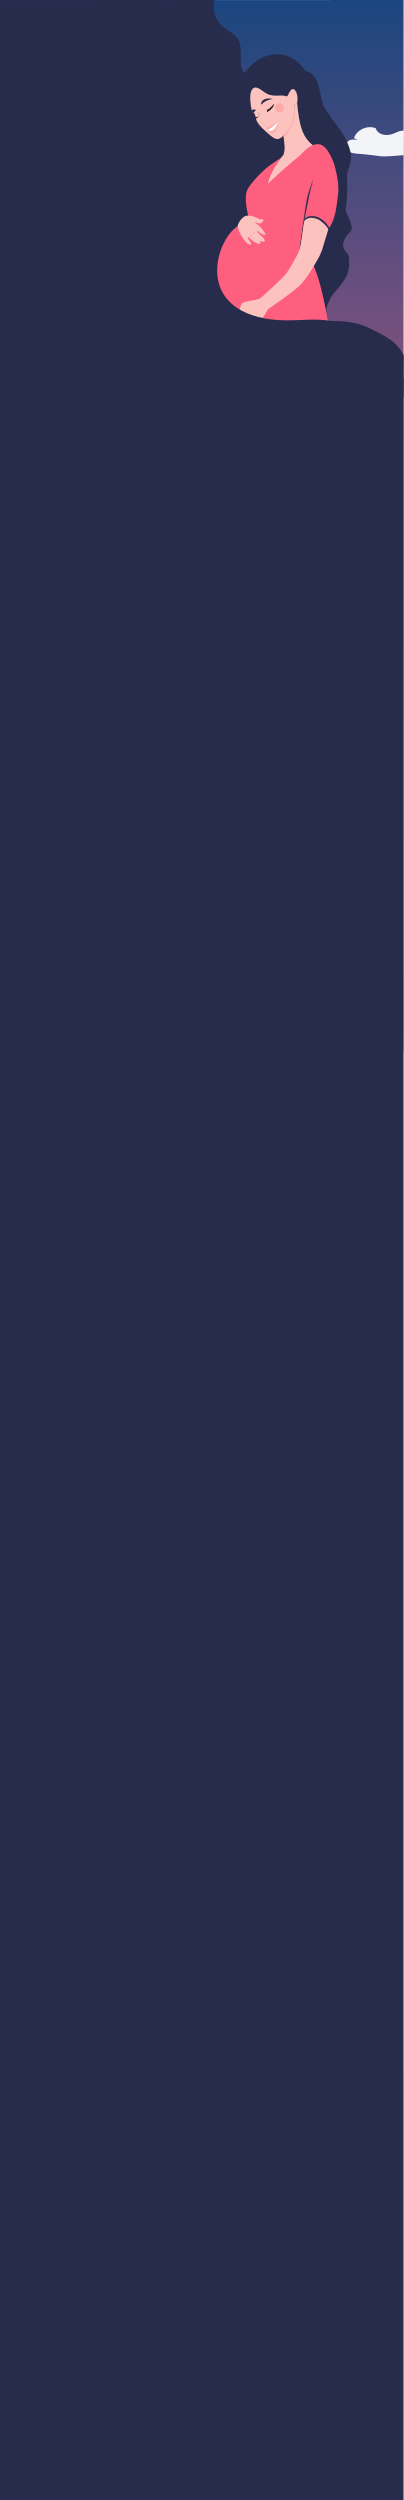
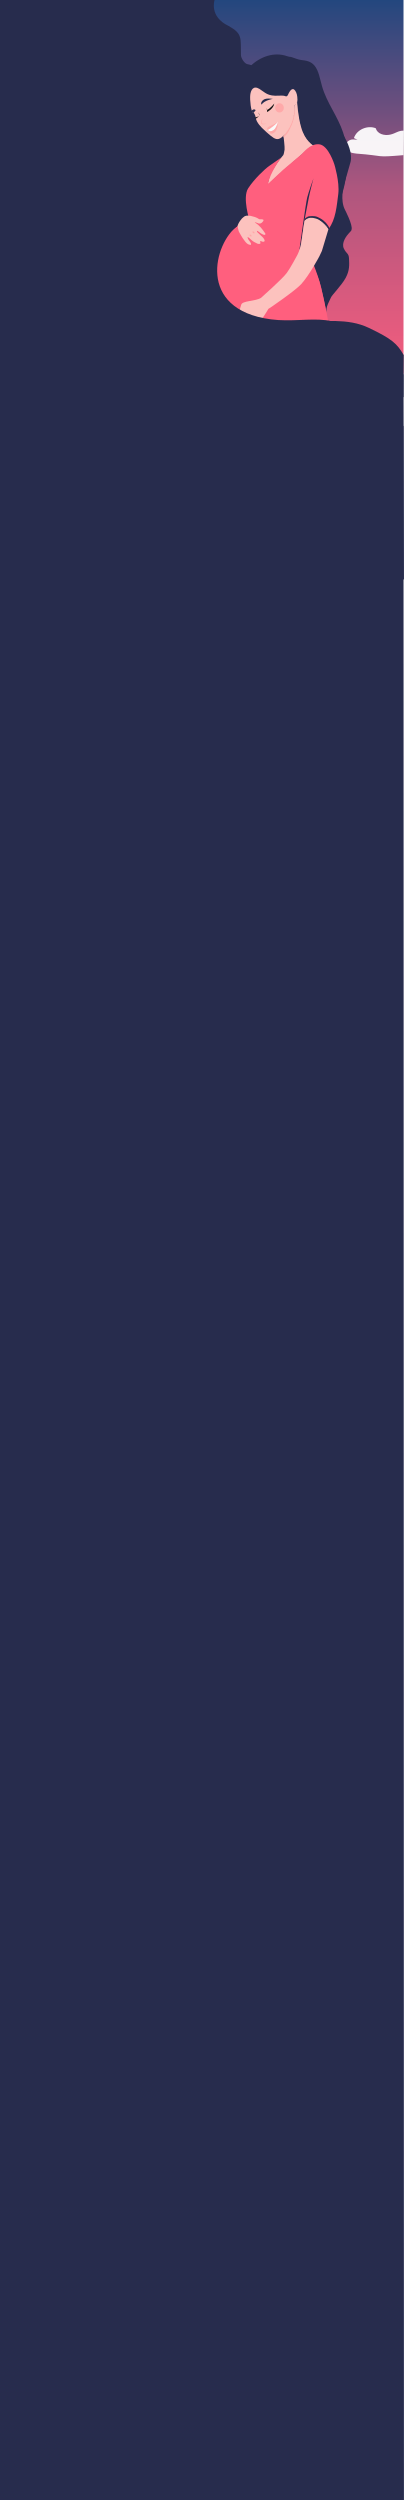
- <svg xmlns="http://www.w3.org/2000/svg" viewBox="0 0 364.79 2257.68">
+ <svg xmlns="http://www.w3.org/2000/svg" version="1.1" viewBox="0 0 364.8 2257.7">
  <defs>
    <style>
-       .cls-1 {
+       .st0 {
        fill: #efefef;
        mix-blend-mode: screen;
      }

-       .cls-1, .cls-2 {
+       .st0, .st1 {
        isolation: isolate;
      }

-       .cls-3 {
+       .st2 {
        fill: #272c4d;
      }

-       .cls-4 {
+       .st3 {
        fill: #ffa9a9;
      }

-       .cls-5 {
+       .st4 {
        fill: #fcc2be;
      }

-       .cls-6 {
+       .st5 {
        fill: #141414;
      }

-       .cls-7 {
+       .st6 {
        fill: #f9f9f9;
      }

-       .cls-8 {
+       .st7 {
        fill: url(#Sfumatura_senza_nome);
      }

-       .cls-9 {
+       .st8 {
        fill: #ff5f7e;
      }
    </style>
-     <linearGradient id="Sfumatura_senza_nome" data-name="Sfumatura senza nome" x1="182.22" y1="5598.02" x2="182.22" y2="6548.02" gradientTransform="translate(0 6548.04) scale(1 -1)" gradientUnits="userSpaceOnUse">
+     <linearGradient id="Sfumatura_senza_nome" data-name="Sfumatura senza nome" x1="182.2" y1="-5130.6" x2="182.2" y2="-5468" gradientTransform="translate(0 5468)" gradientUnits="userSpaceOnUse">
      <stop offset="0" stop-color="#ff5f7e" />
-       <stop offset=".09" stop-color="#f45d7e" />
-       <stop offset=".25" stop-color="#d95a7e" />
-       <stop offset=".45" stop-color="#ad567e" />
+       <stop offset="0" stop-color="#f45d7e" />
+       <stop offset=".2" stop-color="#d95a7e" />
+       <stop offset=".5" stop-color="#ad567e" />
      <stop offset=".7" stop-color="#704f7e" />
-       <stop offset=".97" stop-color="#23477e" />
+       <stop offset="1" stop-color="#23477e" />
      <stop offset="1" stop-color="#1a467f" />
    </linearGradient>
  </defs>
-   <g class="cls-2">
-     <g id="Livello_2" data-name="Livello 2">
-       <g id="Livello_1-2" data-name="Livello 1">
-         <polygon class="cls-8" points="0 .07 364.44 .02 364.44 950.02 0 950.02 0 .07" />
-         <path class="cls-1" d="M142.49,64.4c1.45,5.3,7.93,6.9,13,5.8s9.86-3.9,15.03-3.76,10.72,5.43,8.73,10.53c5.54-8.07,18.92-7.41,23.74,1.18,5.21-1.85,11.03-1.66,16.13.52,1.48.63,3.1,1.75,3.11,3.45,0,2.31-2.73,3.24-4.88,3.48-30.64,3.42-61.54,4.01-92.27,1.75-4.13-.3-9.4-1.76-9.83-6.17-.32-3.26,2.63-6.03,5.66-6.49,1.65-.25,3.72.16,5.25.18-1.11-.33-2.24-1.09-3.32-1.54,2.6-7.92,12.46-11.88,19.66-8.94h0Z" />
-         <path class="cls-1" d="M364.79,117.99c-5.16-.15-7.41,2.5-12.47,3.6s-11.55-.49-13-5.8c-7.19-2.93-17.07,1.02-19.66,8.94,1.07.45,2.2,1.22,3.32,1.54-1.53-.02-3.6-.44-5.25-.18-3.03.47-5.98,3.24-5.66,6.49.43,4.41,5.69,5.86,9.83,6.17,26.93,1.98,15.79,3.73,42.69,1.35" />
-         <polygon class="cls-3" points="364.42 340.76 0 337.68 0 817.77 0 2257.68 364.44 2257.68 364.42 340.76" />
-         <path class="cls-3" d="M222.03,271.66l8.31-14.61c8.45,24.32,18,27.66,29.56,31.03,3.45,1,7,1.63,10.57,1.79,22.25,1.01,43.09-3.08,62.6,6.2,21.24,10.11,25.58,14.44,31.53,24.61l-.2,37.77-23.88,10.82-44.43-12.11-44.38-9.5-1.31-35.81-28.39-40.19h.02Z" />
-         <g>
-           <g>
-             <path class="cls-3" d="M225.7,74.12c-.06.94,1.14,2.35,1.62,3.09.69,1.06,1.45,2.08,2.29,3.03,1.66,1.89,3.57,3.52,5.7,4.76,2.26,1.32,4.71,2.18,7.22,2.56,2.19.33,4.46.35,6.64-.1,3.16-.64,4.37-3.74,6.73-.21,1.75,2.61,2.22,6.19,2.69,9.28,2.37,15.43,3.44,30.62-7.72,42.42-1.95,2.06-3.99,3.07-5.41,5.64-1.79,3.23-3.13,6.38-3.96,10.04-.9,3.91-1.59,7.99-3.59,11.4-2.93,4.97-11.7,6.5-8.91,14.46.85,2.41,3.04,4.44,5.51,4.5-3.45-2.16,1.75-6.48,3.7-7.37,1.97-.9,4.13-1.34,5.95-2.54,4.57-3.01,5.75-9.87,7.58-14.81,2.4-6.5,3.51-12.28,8.43-17.41,5.32-5.55,15.44-11.74,21.67-4.67,2.72,3.09,4.06,7.47,4.99,11.77.91,4.18,1.8,8.72,1.86,13.05.06,4.03-1.18,7.49-1.3,11.55-.03.88.22,2.06.97,2.07.37,0,.68-.31.94-.61,5.59-6.39,8.21-15.61,9.2-24.69.39-3.56.56-7.18.03-10.71-.52-3.53-1.78-6.99-3.93-9.53-.74-.87-1.67-1.7-2.07-2.87-.35-1.03-.05-1.69.05-2.7.22-2.44-1.39-5.02-2.43-7.04-2.46-4.77-5.5-9.23-7.11-14.55-2.68-8.87-.9-18.77-2.61-27.96-2.57-13.79-13.39-24.51-25.33-26.59s-24.39,3.9-32.6,14.25c-2.73,3.44-5.08,7.42-6.21,11.93-.86,3.41-.96,7.12-.04,10.54.23.86.53,1.67.88,2.48.29.66.35,1.4.69,2.02.93,1.68,3.36,2.69,5.01,1.7,1.75-1.06,3.75-2.06,5.21-3.57.58-.6,1.12-1.36,1.09-2.22-.03-.98-.75-1.71-1.05-2.6-.3-.92-.55-1.89-.82-2.82-.67-2.27-1.18-4.6-1.54-6.95h-.02v-.02h0Z" />
-             <path class="cls-3" d="M329.3,928.75s-60.44-607.6-55.47-621.13c8.31-22.62,18.87-42.29,24.41-66.83.18-.81.36-1.62.56-2.46,3.47-14.92,9.58-27.93,12.41-43.39,3.28-17.98,3.58-37.6-1.28-54.79-4.92-17.45-14.77-31.32-19.11-49.1-1.87-7.65-2.86-16.32-6.94-21.83-3.35-4.53-7.48-5.15-11.8-5.7-3.18-.41-5.66-2.04-8.69-3.08-6.72-2.31-13.64,5.11-15.43,14.61-1.1,5.84-.43,12.14-1.44,18.01-9.36,24.28,2.55-19.75-23.28-25.24-2.49-.53-5.65-6.2-5.73-9.34-.42-17.95,1.77-22.52-11.21-30.94-17.71-10.08-12.53-27.54-12.53-27.54l-41.66.04-20.67-.02h-25.3S0,.07,0,.07v949.95L317.54,425.35h0l11.75,503.42v-.02h.01Z" />
-             <path class="cls-5" d="M269.62,99.19c.25,2.9,1.27,9.38,1.87,12.05.56,2.47,2.66,8.67,3.99,11.2,1.34,2.55,5.34,7.21,7.68,9.03,0,0-2.33.49-4.83,2.91-2.47,2.37-35.68,30.52-36.88,33.35-1.2,2.83,2.84-11.35,2.84-11.35,0,0,6.33-10.09,8.68-12.93,1.41-1.7,2.54-3.07,2.83-3.42.05-.06.07-.13.11-.2.55-.92.82-3.09,1.1-4.83.31-1.95-1.02-12.52-.96-12.35.02.06,5.77-7.65,7.81-13.44,1.62-4.6,2.47-8.2,2.04-13.77,0,0,2.74-3.41,2.55-6.88l1.17,10.61h0v.02h0Z" />
-             <path class="cls-3" d="M230.62,103.75s-8.5-1.12-10.02-12.44c-1.51-11.32,1.28-17.41,4.55-22.18,3.28-4.76,11.39-15.04,23.4-16.3,11.54-1.21,14.28.8,20.38,6.11.62.54,2.35,2.76,2.84,3.44,1.25,1.75,2.35,4,2.93,8.46l25.78,37.48s19.65,22.37,16.12,37.83c0,0-5.54,19.41-5.96,20.76-.42,1.35-3.45,13.75.93,22.37,0,0,7.17,13.63,5.95,17.94-.33,1.16-.24,1.02-2.42,3.27s-6.97,8.72-4.62,13.75,4.45,4.04,4.7,9.26c.25,5.21.67,10.34-3.03,17.25-3.69,6.92-12.76,15.82-13.52,18.06-.75,2.25-4.77,8.18-3.93,13.57,0,0-4.16-23.07-7.43-31.42-1.55-3.94-11.64-27.99-11.31-35s6.21-29.65,7.2-34.51c3.19-15.72,23.77-14.92,18.09-32.44-2.71-8.34-7.31-19.68-18.09-17.84-6.62,1.13,0,0,0,0,0,0-7.79-3.8-11.35-16.76-2.59-9.4-3.78-21.58-3.51-26.79.06-1.22-.22-3.05-1.55-4.81-1.23-1.61-4.1-3.36-6.22,3.65-.26.87-1.16,1.52-2,1.42-3.33-.41-4.37-1.76-12.97-.57-4.95.68-11.62-6.43-11.62-6.43,0,0-5.46-4.75-6.81,2.92-1.52,8.66.85,15.06,2.58,17.44s.93,2.51.93,2.51h-.02Z" />
-             <path class="cls-9" d="M225.39,199.24s-6.71-20.7-1.34-29.15c5.37-8.45,15.37-17.79,19.06-20.31s10.9-7.58,10.9-7.58c0,0-10.56,13.98-11.95,23.67-1.39,9.7,0,0,0,0,0,0,11.36-10.72,13.41-12.48s15.21-12.88,16.57-14.03,7.6-9.9,15.99-9.09,13.84,18.32,13.84,18.32c0,0,4.8,15.65,3.46,26.52-1.35,10.88-2.27,23.19-8.73,31.54s0,0,0,0c0,0-1.42-3.34-5.83-6.7-4.41-3.36-8.96-3.4-10.46-3.27s-4.28.53-5.62,3.05c-1.35,2.52,0,0,0,0l1.23,15.57s-8.85-4.39-12.01-5.59c-3.16-1.19-10.52-3.93-14.04-5.09-3.53-1.16-15.17-4.44-18.68-5.13-3.52-.69-5.78-.28-5.78-.28h0l-.02.03Z" />
-             <path class="cls-9" d="M208.07,299.55c.34-3.32-2.35-16.17-4.2-17.16-6.56-20.19-8.5-23.52-9.53-30.46-.58-6.26-1.77-10.12,1.37-22.87,1.07-4.34,3.4-8.12,5.75-11.85,3.42-5.42,7.35-8.66,14.17-14.09,9.49-7.55,8.4-7.82,8.4-7.82l19.31,4.76,29.73,6.47s3.5,16.55,4.45,19.23c.96,2.68,9.04,20.23,12.29,34.14,3.26,13.91,7.52,33.89,7.36,39.1l-89.09.54h-.01Z" />
-             <path class="cls-3" d="M270.4,225.4s5.83-42.34,6.97-46.92c1.13-4.58,5.7-17.53,5.7-17.53,0,0-3.5,13.48-4.25,17.39s-4.13,21.4-4.13,21.4l-3.49,24.56-.8,1.09h0Z" />
-             <path class="cls-4" d="M255.99,122.51c.94-1.25,2.19-2.77,2.5-3.31s.94-1.62,1.55-2.56,1.39-3.03,1.45-3.33,1.58-3.57,2.05-4.89.63-1.69,1.39-3.74.71-7.85,1-9.21c0,0,.74,5.26.24,7.9-.43,2.26-.99,4.84-1.61,6.61-.59,1.67-1.72,4.27-2.65,6.25-.8,1.71-1.49,2.9-2.66,4.58-.62.9-2.06,2.35-2.38,2.71-.1.12-.66.71-.66.71l-.22-1.72h0Z" />
-             <path class="cls-5" d="M265.9,95.47s1.1,3.82-1.49,12.68c-1.13,3.86-4.15,10.11-7.81,13.75-3.65,3.64-5.85,4.7-9.5,2.54s-10.03-8.47-10.03-8.47c0,0-5.92-5.39-6.05-9.84,0,0-.93-4.27-2.35-4.48-1.89-.27-3.07-11.56-2.57-16.01s2.77-8.76,8.31-5.39,7.06,6.74,17.64,6.07c0,0,4.03-.41,5.92.54s2.72-2.48,3.06-3.02c.63-1.01,3.04-5.77,5.67-2.04,1.43,2.03,2.03,4.71,2.02,8.1,0,2.31-1.25,4.16-2.83,5.58h0Z" />
-             <path class="cls-4" d="M242.12,117.25c-.14.04-.29,0-.41-.09-.25-.18-.68-.94-.34-1.52.49-.86,1.21-1.15,1.8-1.46s4.08-2,4.55-2.25,3.24-1.87,3.4-1.92c0,0-1.52,1.58-1.99,2.01-.52.47-1.11.96-1.66,1.4-.5.4-2.19,1.89-2.77,2.22-.43.25-1.67,1.37-2.59,1.61h.01Z" />
-             <path class="cls-7" d="M242.12,117.25s.42,1.21,1.93,1.3,3.29-1.25,3.71-1.64c1.11-1.04,2.13-2.45,3.36-6.9,0,0-1.54,1.61-2.17,2.15s-5.14,4.42-6.83,5.09h0Z" />
-             <path class="cls-4" d="M251.11,110.02c-.12.46-.64,2.23-1.18,3.46-.24.54-.75,1.55-1.12,2.07s-.84,1.25-1.31,1.65-1.73,1.12-3.04,1.36c-.61.11-1.06-.12-1.06-.12,0,0-.01.66.14,1.05s.43.84,1.04,1.04,1.56,0,2.04-.24c.64-.34,1.56-.95,2.22-1.72.62-.72,1.02-1.65,1.21-2.18.15-.43.5-1.32.59-1.76.18-.88.31-2.07.4-2.93.07-.74.09-1.66.09-1.66" />
-             <ellipse class="cls-4" cx="252.38" cy="97.4" rx="3.88" ry="4.16" />
-             <path class="cls-3" d="M236.26,94.38c-.28-.21-.46-.55-.46-.92,0-1,.66-2.11,1.11-2.46.51-.4,1.43-1.57,3.95-1.93s5.58.22,5.58.22c0,0-8.02,1.3-10.08,5.17l-.1-.08h0Z" />
-             <path class="cls-3" d="M227.25,99.96s2.11-2.43,3.68-.46l-2.04,2.46-.87-.41-.78-1.6h.01Z" />
-             <path class="cls-6" d="M241.2,99.5v1.73s5.77-2.93,6.51-7.68c0,0-3.72,4.56-6.25,5.57-.15.06-.26.21-.26.39h0Z" />
-             <path class="cls-6" d="M240.15,97.35s.72,2,1.07,2.02" />
-             <path class="cls-6" d="M233.37,101.37s1.05,1.91.9,3.17" />
-             <path class="cls-6" d="M229.59,106.5s1.03.61,1.91.43c0,0,2.1-1.57,2.44-1.98,0,0-3.11,1.3-4.34,1.55h-.01Z" />
-             <path class="cls-4" d="M237.11,107.15s-.71,1.66-.83,3.17c-.01.17.01.35.07.51.15.39.58.88,1.4.93,1.17.07,2.92-.12,2.92-.12,0,0-1.96.57-2.81.57,0,0-2.1.25-2.01-1.84,0,0,.18-1.96,1.25-3.21h.01,0Z" />
-             <path class="cls-5" d="M288.42,231.47s-8.81,16.69-16.33,24.99c-5.21,5.75-28.32,21.72-29.84,22.53,0,0-6.78,12.68-11.7,14.34s-11.24-1.11-11.24-1.11c-2.06-2.7-4.02-4.27-4.33-6.44s1.73-6.56,2.67-10.48c.94-3.93,12.88-3.08,17.88-6.27,0,0,18.97-16.78,23.23-22.37,2.96-3.87,9.5-16.15,9.5-16.15,0,0,2.91-4.87,3.96-13.45l2.53-17.35s-.78-.68,3.93-3.43c7.13-4.17,17.93,10.39,17.93,10.39,0,0-3.72,12.53-6.05,19.88" />
-             <path class="cls-3" d="M275.1,197.62s2.29-2.06,4.23-2.31,3.29-.27,5.17.07,2.9.98,4.85,1.99c1.95,1.01,4.11,3.09,5.02,4.03,1.05,1.09,2.85,3.77,2.91,4.35s-.87,1.47-.87,1.47c0,0-.25-2.01-1.8-3.52-1.55-1.5-2.94-2.87-4.77-4.13s-2.57-1.67-4.77-2.28-2.51-.62-4.41-.6c-1.64.02-3.23.64-4.28,1.41-.78.57-1.68,1.65-1.68,1.65l.41-2.13h-.01Z" />
-             <path class="cls-5" d="M218.29,197.47c.36-.36.74-.69,1.15-.99.56-.4,1.1-.97,1.71-1.27,1.78-.84,4.37-.46,6.2-.05,1.8.4,3.77,1,5.39,1.94.59.34.95.74,1.64.88.74.15,3.19-.21,3.57.62.35.77-1.19,2.33-1.71,2.69-.6.43-1.43.72-2.16.62-.56-.07-1.13-.42-1.69-.57-.53-.14-1.05-.34-1.57-.47-.87-.22-.59.17-.02.53,3.58,2.24,6.28,5.72,8.67,9.27.18.26.36.55.31.87-.05.34-.35.58-.67.64-.31.06-.64-.03-.94-.13-1.79-.59-3.28-1.81-4.81-2.9-.44-.32-1.62-1.17-1.24-.02.24.72,1.15,1.25,1.63,1.77,1.04,1.12,2.26,2.03,3.34,3.12.68.69,2.28,2.55,1.9,3.7-.34,1.01-2.09.64-2.74.28-.19-.11-.37-.25-.59-.31s-.47-.02-.59.17c-.11.16-.08.38-.04.57.08.32.21.62.24.95.12,1.28-2.09.9-2.79.57-2.01-.93-3.86-1.91-5.5-3.43-.28-.26-2.97-2.94-3.31-2.45-.27.4.69,1.98.9,2.35.41.74,3.01,3.38,2.03,4.35-.19.19-.5.16-.76.11-2.21-.45-3.34-1.74-4.72-3.5-1.39-1.76-2.64-3.64-3.74-5.61-.46-.82-.93-1.67-1.37-2.49-.57-1.07-.58-2.33-1.01-3.44-1.01-2.57.89-5.21,2.31-7.16.31-.42.64-.82,1-1.18h0l-.02-.03h0Z" />
-             <path class="cls-4" d="M228.09,209.92c.34.41,1.21,1.4,1.71.7.49-.68-.59-1.36-1.04-1.63-.56-.34-1.08.43-.67.93h0Z" />
-             <path class="cls-4" d="M225.42,212.74c.34.41,1.21,1.4,1.71.7.49-.68-.59-1.36-1.04-1.63-.56-.34-1.08.43-.67.93h0Z" />
-           </g>
-           <path class="cls-3" d="M214.29,204.18c-20.66,15.06-37.42,75.27,30.37,84.25,35.43,4.7,67.73-13.48,84.81,32.26l-135.84,16.76-31.48-71.31,17.02-72.97,35.13,11h-.01Z" />
-         </g>
+   <g class="st1">
+     <g id="Livello_1">
+       <g>
+         <polygon class="st7" points="0 0 364.4 0 364.4 337.5 0 337.5 0 0" />
+         <path class="st0" d="M142.5,64.4c1.4,5.3,7.9,6.9,13,5.8s9.9-3.9,15-3.8,10.7,5.4,8.7,10.5c5.5-8.1,18.9-7.4,23.7,1.2,5.2-1.8,11-1.7,16.1.5,1.5.6,3.1,1.8,3.1,3.4,0,2.3-2.7,3.2-4.9,3.5-30.6,3.4-61.5,4-92.3,1.8-4.1-.3-9.4-1.8-9.8-6.2-.3-3.3,2.6-6,5.7-6.5,1.7-.2,3.7.2,5.2.2-1.1-.3-2.2-1.1-3.3-1.5,2.6-7.9,12.5-11.9,19.7-8.9h0Z" />
+         <path class="st0" d="M364.8,118c-5.2-.2-7.4,2.5-12.5,3.6s-11.5-.5-13-5.8c-7.2-2.9-17.1,1-19.7,8.9,1.1.4,2.2,1.2,3.3,1.5-1.5,0-3.6-.4-5.2-.2-3,.5-6,3.2-5.7,6.5.4,4.4,5.7,5.9,9.8,6.2,26.9,2,15.8,3.7,42.7,1.4" />
+         <polygon class="st2" points="364.4 338 0 337.7 0 384.1 0 523.3 364.8 523.3 364.4 338" />
+         <path class="st2" d="M222,271.7l8.3-14.6c8.4,24.3,18,27.7,29.6,31,3.5,1,7,1.6,10.6,1.8,22.2,1,43.1-3.1,62.6,6.2,21.2,10.1,25.6,14.4,31.5,24.6l-.2,37.8-23.9,10.8-44.4-12.1-44.4-9.5-1.3-35.8-28.4-40.2h0Z" />
+         <path class="st2" d="M225.7,74.1c0,.9,1.1,2.3,1.6,3.1.7,1.1,1.4,2.1,2.3,3,1.7,1.9,3.6,3.5,5.7,4.8,2.3,1.3,4.7,2.2,7.2,2.6,2.2.3,4.5.3,6.6,0,3.2-.6,4.4-3.7,6.7-.2,1.7,2.6,2.2,6.2,2.7,9.3,2.4,15.4,3.4,30.6-7.7,42.4-1.9,2.1-4,3.1-5.4,5.6-1.8,3.2-3.1,6.4-4,10-.9,3.9-1.6,8-3.6,11.4-2.9,5-11.7,6.5-8.9,14.5.9,2.4,3,4.4,5.5,4.5-3.4-2.2,1.8-6.5,3.7-7.4,2-.9,4.1-1.3,5.9-2.5,4.6-3,5.8-9.9,7.6-14.8,2.4-6.5,3.5-12.3,8.4-17.4,5.3-5.6,15.4-11.7,21.7-4.7,2.7,3.1,4.1,7.5,5,11.8.9,4.2,1.8,8.7,1.9,13.1,0,4-1.2,7.5-1.3,11.6,0,.9.2,2.1,1,2.1.4,0,.7-.3.9-.6,5.6-6.4,8.2-15.6,9.2-24.7.4-3.6.6-7.2,0-10.7-.5-3.5-1.8-7-3.9-9.5-.7-.9-1.7-1.7-2.1-2.9-.4-1,0-1.7,0-2.7.2-2.4-1.4-5-2.4-7-2.5-4.8-5.5-9.2-7.1-14.6-2.7-8.9-.9-18.8-2.6-28-2.6-13.8-13.4-24.5-25.3-26.6s-24.4,3.9-32.6,14.2c-2.7,3.4-5.1,7.4-6.2,11.9-.9,3.4-1,7.1,0,10.5.2.9.5,1.7.9,2.5.3.7.4,1.4.7,2,.9,1.7,3.4,2.7,5,1.7,1.8-1.1,3.8-2.1,5.2-3.6.6-.6,1.1-1.4,1.1-2.2,0-1-.8-1.7-1.1-2.6-.3-.9-.6-1.9-.8-2.8-.7-2.3-1.2-4.6-1.5-6.9h0Z" />
+         <path class="st2" d="M273.8,263.1c8.3-19.3,18.9-36.2,24.4-57.2.2-.7.4-1.4.6-2.1,3.5-12.8,9.6-23.9,12.4-37.1,3.3-15.4,3.6-32.2-1.3-46.9-4.9-14.9-14.8-26.8-19.1-42-1.9-6.5-2.9-14-6.9-18.7-3.4-3.9-7.5-4.4-11.8-4.9-3.2-.4-5.7-1.7-8.7-2.6-6.7-2-13.6,4.4-15.4,12.5-1.1,5-.4,10.4-1.4,15.4-9.4,20.8,2.6-16.9-23.3-21.6-2.5-.5-5.6-5.3-5.7-8-.4-15.4,1.8-19.3-11.2-26.5C188.6,14.9,193.8,0,193.8,0h-41.7s-20.7,0-20.7,0H0v2257.7h364.8c0,0-.4-1872.7-.4-1872.7,0,0-95.6-110.3-90.6-121.9Z" />
+         <path class="st4" d="M269.6,99.2c.2,2.9,1.3,9.4,1.9,12.1.6,2.5,2.7,8.7,4,11.2,1.3,2.6,5.3,7.2,7.7,9,0,0-2.3.5-4.8,2.9-2.5,2.4-35.7,30.5-36.9,33.4-1.2,2.8,2.8-11.4,2.8-11.4,0,0,6.3-10.1,8.7-12.9,1.4-1.7,2.5-3.1,2.8-3.4,0,0,0-.1.1-.2.5-.9.8-3.1,1.1-4.8.3-1.9-1-12.5-1-12.3,0,0,5.8-7.7,7.8-13.4,1.6-4.6,2.5-8.2,2-13.8,0,0,2.7-3.4,2.5-6.9l1.2,10.6h0s0,0,0,0Z" />
+         <path class="st2" d="M230.6,103.8s-8.5-1.1-10-12.4c-1.5-11.3,1.3-17.4,4.6-22.2,3.3-4.8,11.4-15,23.4-16.3,11.5-1.2,14.3.8,20.4,6.1.6.5,2.4,2.8,2.8,3.4,1.2,1.8,2.4,4,2.9,8.5l25.8,37.5s19.6,22.4,16.1,37.8c0,0-5.5,19.4-6,20.8-.4,1.4-3.5,13.8.9,22.4,0,0,7.2,13.6,6,17.9-.3,1.2-.2,1-2.4,3.3s-7,8.7-4.6,13.8,4.5,4,4.7,9.3c.2,5.2.7,10.3-3,17.2-3.7,6.9-12.8,15.8-13.5,18.1-.8,2.2-4.8,8.2-3.9,13.6,0,0-4.2-23.1-7.4-31.4-1.5-3.9-11.6-28-11.3-35s6.2-29.6,7.2-34.5c3.2-15.7,23.8-14.9,18.1-32.4-2.7-8.3-7.3-19.7-18.1-17.8-6.6,1.1,0,0,0,0,0,0-7.8-3.8-11.4-16.8-2.6-9.4-3.8-21.6-3.5-26.8,0-1.2-.2-3.1-1.5-4.8-1.2-1.6-4.1-3.4-6.2,3.7-.3.9-1.2,1.5-2,1.4-3.3-.4-4.4-1.8-13-.6-4.9.7-11.6-6.4-11.6-6.4,0,0-5.5-4.8-6.8,2.9-1.5,8.7.9,15.1,2.6,17.4s.9,2.5.9,2.5h0Z" />
+         <path class="st8" d="M225.4,199.2s-6.7-20.7-1.3-29.1c5.4-8.4,15.4-17.8,19.1-20.3s10.9-7.6,10.9-7.6c0,0-10.6,14-11.9,23.7-1.4,9.7,0,0,0,0,0,0,11.4-10.7,13.4-12.5,2.1-1.8,15.2-12.9,16.6-14s7.6-9.9,16-9.1,13.8,18.3,13.8,18.3c0,0,4.8,15.6,3.5,26.5-1.4,10.9-2.3,23.2-8.7,31.5s0,0,0,0c0,0-1.4-3.3-5.8-6.7-4.4-3.4-9-3.4-10.5-3.3s-4.3.5-5.6,3.1c-1.4,2.5,0,0,0,0l1.2,15.6s-8.9-4.4-12-5.6c-3.2-1.2-10.5-3.9-14-5.1-3.5-1.2-15.2-4.4-18.7-5.1-3.5-.7-5.8-.3-5.8-.3h0s0,0,0,0Z" />
+         <path class="st8" d="M208.1,299.5c.3-3.3-2.4-16.2-4.2-17.2-6.6-20.2-8.5-23.5-9.5-30.5-.6-6.3-1.8-10.1,1.4-22.9,1.1-4.3,3.4-8.1,5.8-11.9,3.4-5.4,7.4-8.7,14.2-14.1,9.5-7.6,8.4-7.8,8.4-7.8l19.3,4.8,29.7,6.5s3.5,16.6,4.5,19.2c1,2.7,9,20.2,12.3,34.1,3.3,13.9,7.5,33.9,7.4,39.1l-89.1.5h0Z" />
+         <path class="st2" d="M270.4,225.4s5.8-42.3,7-46.9c1.1-4.6,5.7-17.5,5.7-17.5,0,0-3.5,13.5-4.2,17.4s-4.1,21.4-4.1,21.4l-3.5,24.6-.8,1.1h0Z" />
+         <path class="st3" d="M256,122.5c.9-1.2,2.2-2.8,2.5-3.3s.9-1.6,1.5-2.6,1.4-3,1.5-3.3,1.6-3.6,2-4.9.6-1.7,1.4-3.7.7-7.8,1-9.2c0,0,.7,5.3.2,7.9-.4,2.3-1,4.8-1.6,6.6-.6,1.7-1.7,4.3-2.6,6.2-.8,1.7-1.5,2.9-2.7,4.6-.6.9-2.1,2.3-2.4,2.7-.1.1-.7.7-.7.7l-.2-1.7h0Z" />
+         <path class="st4" d="M265.9,95.5s1.1,3.8-1.5,12.7c-1.1,3.9-4.1,10.1-7.8,13.8-3.6,3.6-5.9,4.7-9.5,2.5s-10-8.5-10-8.5c0,0-5.9-5.4-6.1-9.8,0,0-.9-4.3-2.4-4.5-1.9-.3-3.1-11.6-2.6-16s2.8-8.8,8.3-5.4,7.1,6.7,17.6,6.1c0,0,4-.4,5.9.5s2.7-2.5,3.1-3c.6-1,3-5.8,5.7-2,1.4,2,2,4.7,2,8.1,0,2.3-1.2,4.2-2.8,5.6h0Z" />
+         <path class="st3" d="M242.1,117.2c-.1,0-.3,0-.4,0-.2-.2-.7-.9-.3-1.5.5-.9,1.2-1.2,1.8-1.5s4.1-2,4.6-2.2,3.2-1.9,3.4-1.9c0,0-1.5,1.6-2,2-.5.5-1.1,1-1.7,1.4-.5.4-2.2,1.9-2.8,2.2-.4.2-1.7,1.4-2.6,1.6h0Z" />
+         <path class="st6" d="M242.1,117.2s.4,1.2,1.9,1.3,3.3-1.2,3.7-1.6c1.1-1,2.1-2.4,3.4-6.9,0,0-1.5,1.6-2.2,2.2s-5.1,4.4-6.8,5.1h0Z" />
+         <path class="st3" d="M251.1,110c-.1.5-.6,2.2-1.2,3.5-.2.5-.8,1.6-1.1,2.1s-.8,1.2-1.3,1.7-1.7,1.1-3,1.4c-.6.1-1.1-.1-1.1-.1,0,0,0,.7.1,1.1s.4.8,1,1,1.6,0,2-.2c.6-.3,1.6-.9,2.2-1.7.6-.7,1-1.7,1.2-2.2.1-.4.5-1.3.6-1.8.2-.9.3-2.1.4-2.9,0-.7,0-1.7,0-1.7" />
+         <ellipse class="st3" cx="252.4" cy="97.4" rx="3.9" ry="4.2" />
+         <path class="st2" d="M236.3,94.4c-.3-.2-.5-.6-.5-.9,0-1,.7-2.1,1.1-2.5.5-.4,1.4-1.6,3.9-1.9s5.6.2,5.6.2c0,0-8,1.3-10.1,5.2h-.1q0,0,0,0Z" />
+         <path class="st2" d="M227.2,100s2.1-2.4,3.7-.5l-2,2.5-.9-.4-.8-1.6h0Z" />
+         <path class="st5" d="M241.2,99.5v1.7s5.8-2.9,6.5-7.7c0,0-3.7,4.6-6.2,5.6-.1,0-.3.2-.3.4h0Z" />
+         <path class="st5" d="M240.1,97.3s.7,2,1.1,2" />
+         <path class="st5" d="M233.4,101.4s1.1,1.9.9,3.2" />
+         <path class="st5" d="M229.6,106.5s1,.6,1.9.4c0,0,2.1-1.6,2.4-2,0,0-3.1,1.3-4.3,1.6h0Z" />
+         <path class="st3" d="M237.1,107.2s-.7,1.7-.8,3.2c0,.2,0,.3,0,.5.1.4.6.9,1.4.9,1.2,0,2.9-.1,2.9-.1,0,0-2,.6-2.8.6,0,0-2.1.2-2-1.8,0,0,.2-2,1.2-3.2h0Z" />
+         <path class="st4" d="M288.4,231.5s-8.8,16.7-16.3,25c-5.2,5.8-28.3,21.7-29.8,22.5,0,0-6.8,12.7-11.7,14.3s-11.2-1.1-11.2-1.1c-2.1-2.7-4-4.3-4.3-6.4s1.7-6.6,2.7-10.5c.9-3.9,12.9-3.1,17.9-6.3,0,0,19-16.8,23.2-22.4,3-3.9,9.5-16.1,9.5-16.1,0,0,2.9-4.9,4-13.4l2.5-17.4s-.8-.7,3.9-3.4c7.1-4.2,17.9,10.4,17.9,10.4,0,0-3.7,12.5-6,19.9" />
+         <path class="st2" d="M275.1,197.6s2.3-2.1,4.2-2.3,3.3-.3,5.2,0,2.9,1,4.9,2c2,1,4.1,3.1,5,4,1,1.1,2.9,3.8,2.9,4.4s-.9,1.5-.9,1.5c0,0-.2-2-1.8-3.5-1.5-1.5-2.9-2.9-4.8-4.1s-2.6-1.7-4.8-2.3-2.5-.6-4.4-.6c-1.6,0-3.2.6-4.3,1.4-.8.6-1.7,1.6-1.7,1.6l.4-2.1h0Z" />
+         <path class="st4" d="M218.3,197.5c.4-.4.7-.7,1.1-1,.6-.4,1.1-1,1.7-1.3,1.8-.8,4.4-.5,6.2,0,1.8.4,3.8,1,5.4,1.9.6.3.9.7,1.6.9.7.1,3.2-.2,3.6.6.4.8-1.2,2.3-1.7,2.7-.6.4-1.4.7-2.2.6-.6,0-1.1-.4-1.7-.6-.5-.1-1.1-.3-1.6-.5-.9-.2-.6.2,0,.5,3.6,2.2,6.3,5.7,8.7,9.3.2.3.4.6.3.9,0,.3-.4.6-.7.6-.3,0-.6,0-.9-.1-1.8-.6-3.3-1.8-4.8-2.9-.4-.3-1.6-1.2-1.2,0,.2.7,1.1,1.2,1.6,1.8,1,1.1,2.3,2,3.3,3.1.7.7,2.3,2.6,1.9,3.7-.3,1-2.1.6-2.7.3-.2-.1-.4-.2-.6-.3s-.5,0-.6.2c-.1.2,0,.4,0,.6,0,.3.2.6.2.9.1,1.3-2.1.9-2.8.6-2-.9-3.9-1.9-5.5-3.4-.3-.3-3-2.9-3.3-2.4-.3.4.7,2,.9,2.4.4.7,3,3.4,2,4.4-.2.2-.5.2-.8.1-2.2-.4-3.3-1.7-4.7-3.5-1.4-1.8-2.6-3.6-3.7-5.6-.5-.8-.9-1.7-1.4-2.5-.6-1.1-.6-2.3-1-3.4-1-2.6.9-5.2,2.3-7.2.3-.4.6-.8,1-1.2h0s0,0,0,0Z" />
+         <path class="st3" d="M228.1,209.9c.3.4,1.2,1.4,1.7.7.5-.7-.6-1.4-1-1.6-.6-.3-1.1.4-.7.9h0Z" />
+         <path class="st3" d="M225.4,212.7c.3.4,1.2,1.4,1.7.7.5-.7-.6-1.4-1-1.6-.6-.3-1.1.4-.7.9h0Z" />
+         <path class="st2" d="M214.3,204.2c-20.7,15.1-37.4,75.3,30.4,84.2,35.4,4.7,67.7-13.5,84.8,32.3l-135.8,16.8-31.5-71.3,17-73,35.1,11h0Z" />
      </g>
    </g>
  </g>
</svg>
